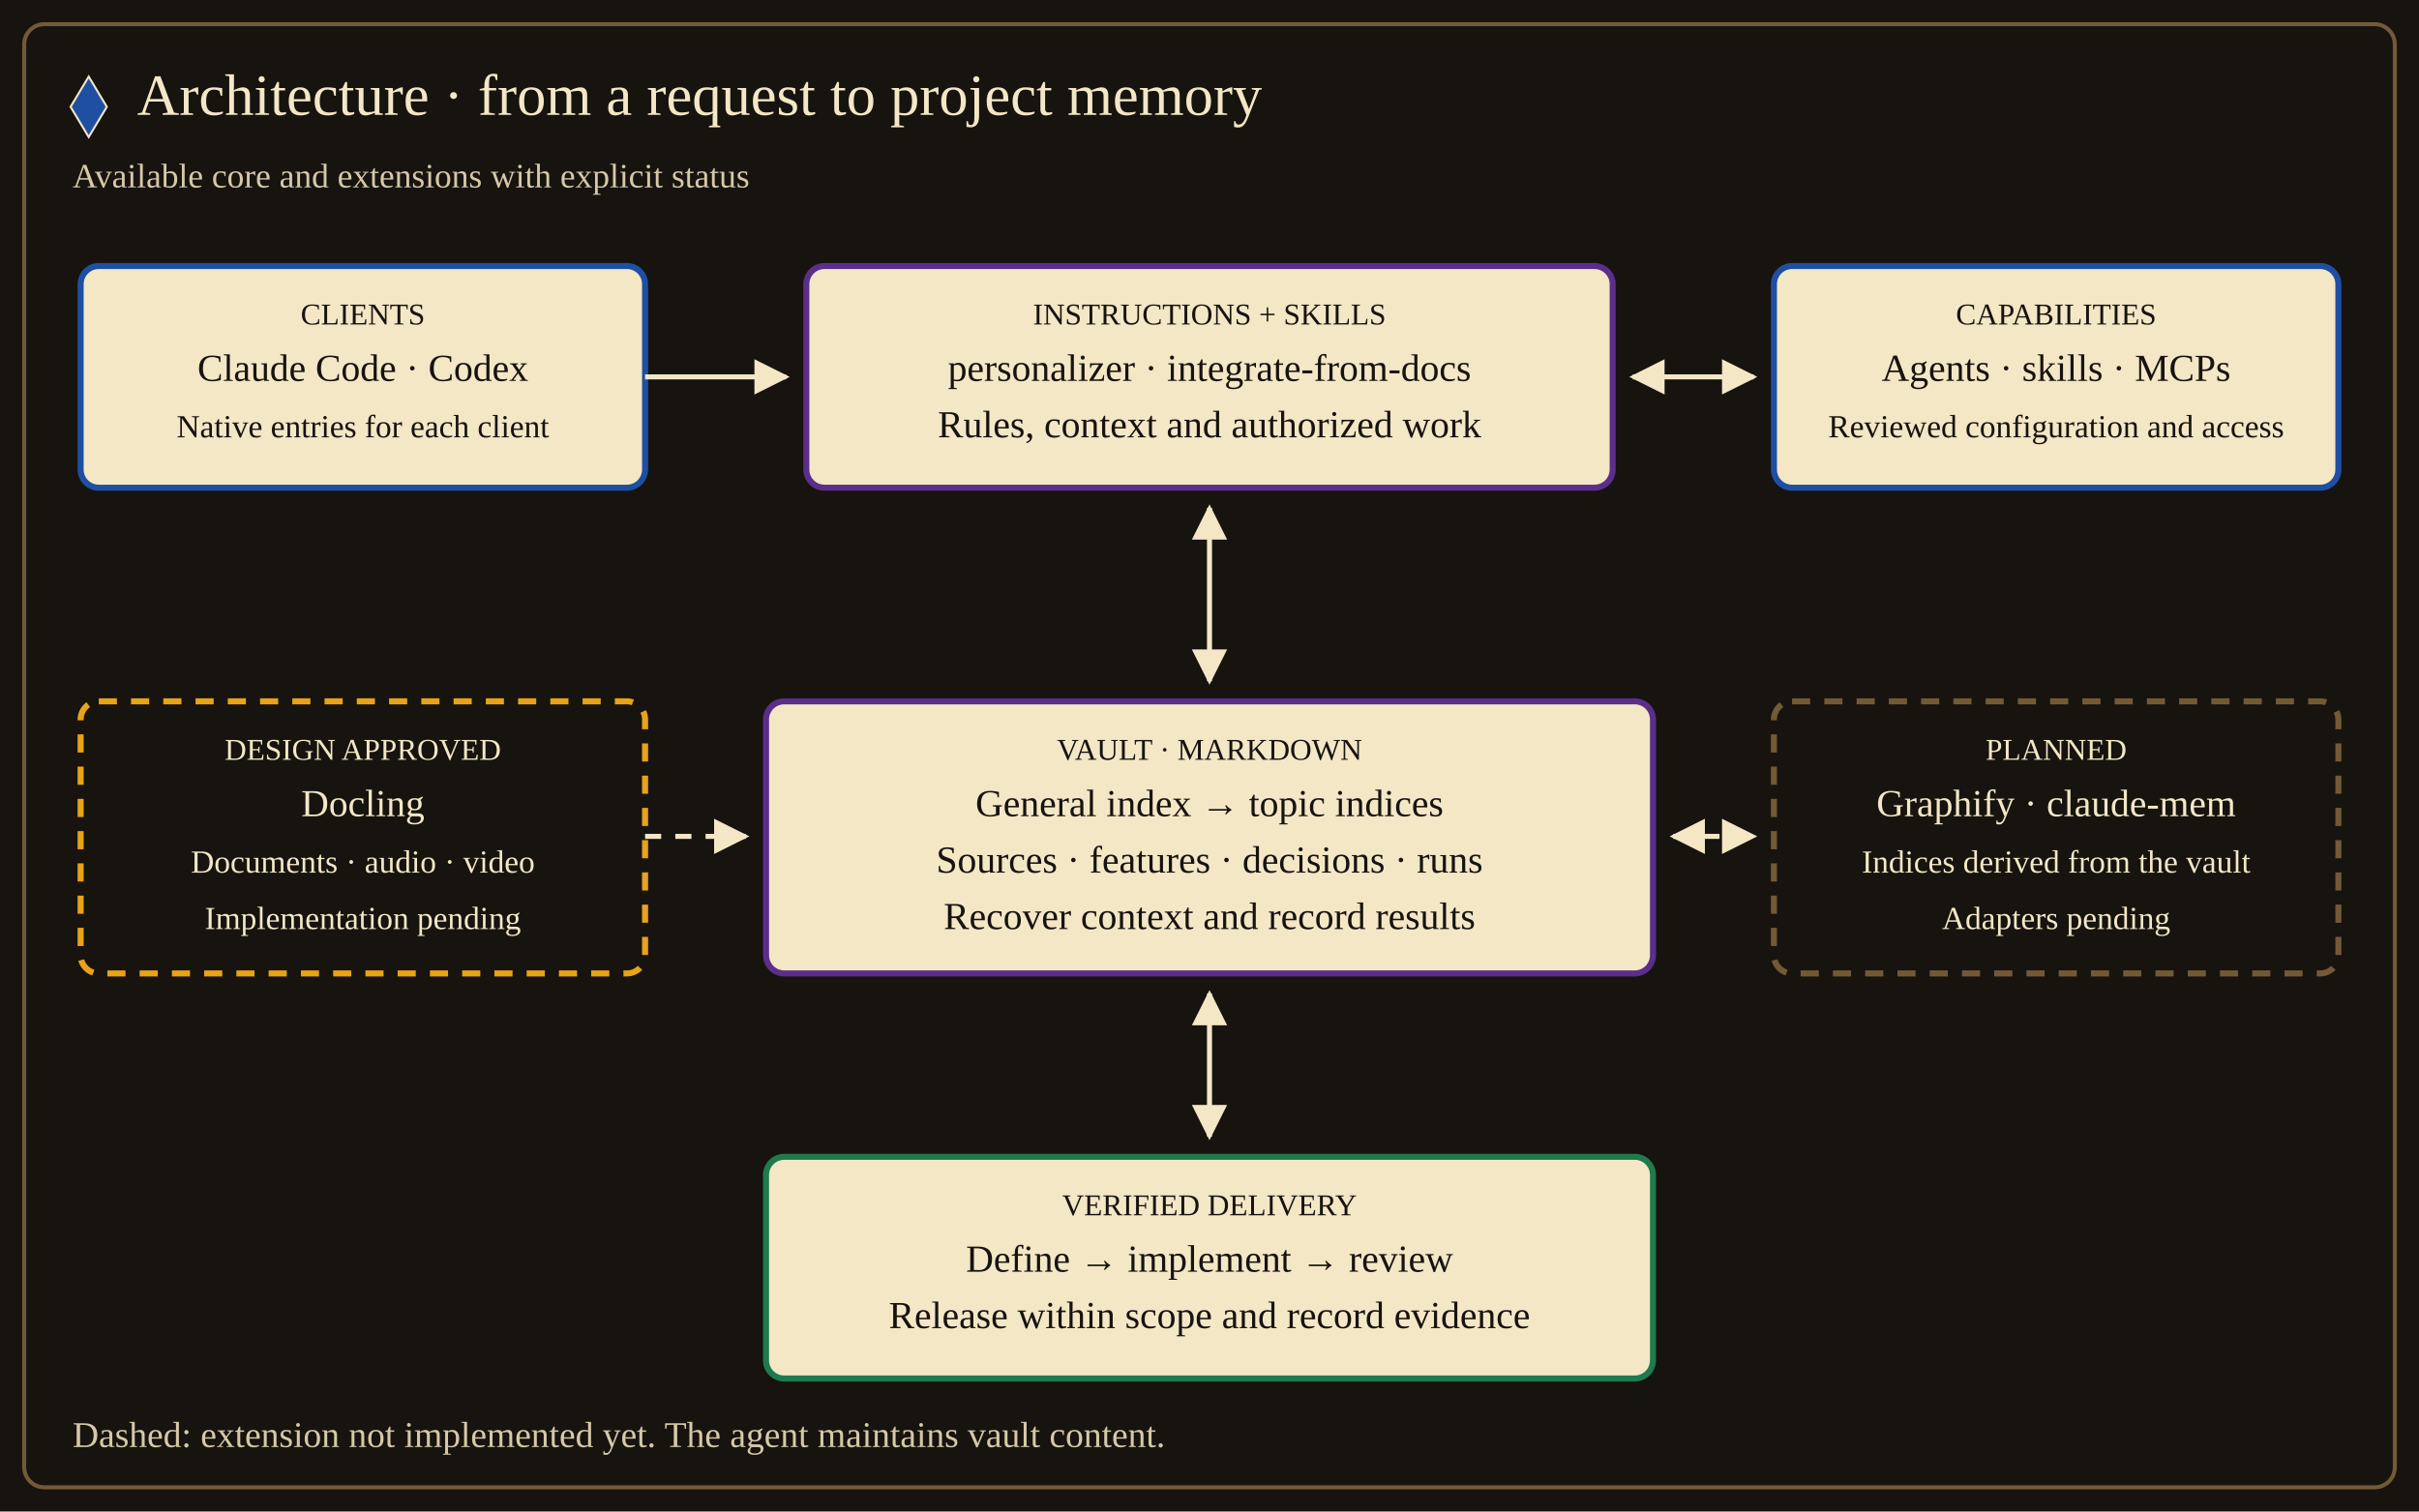
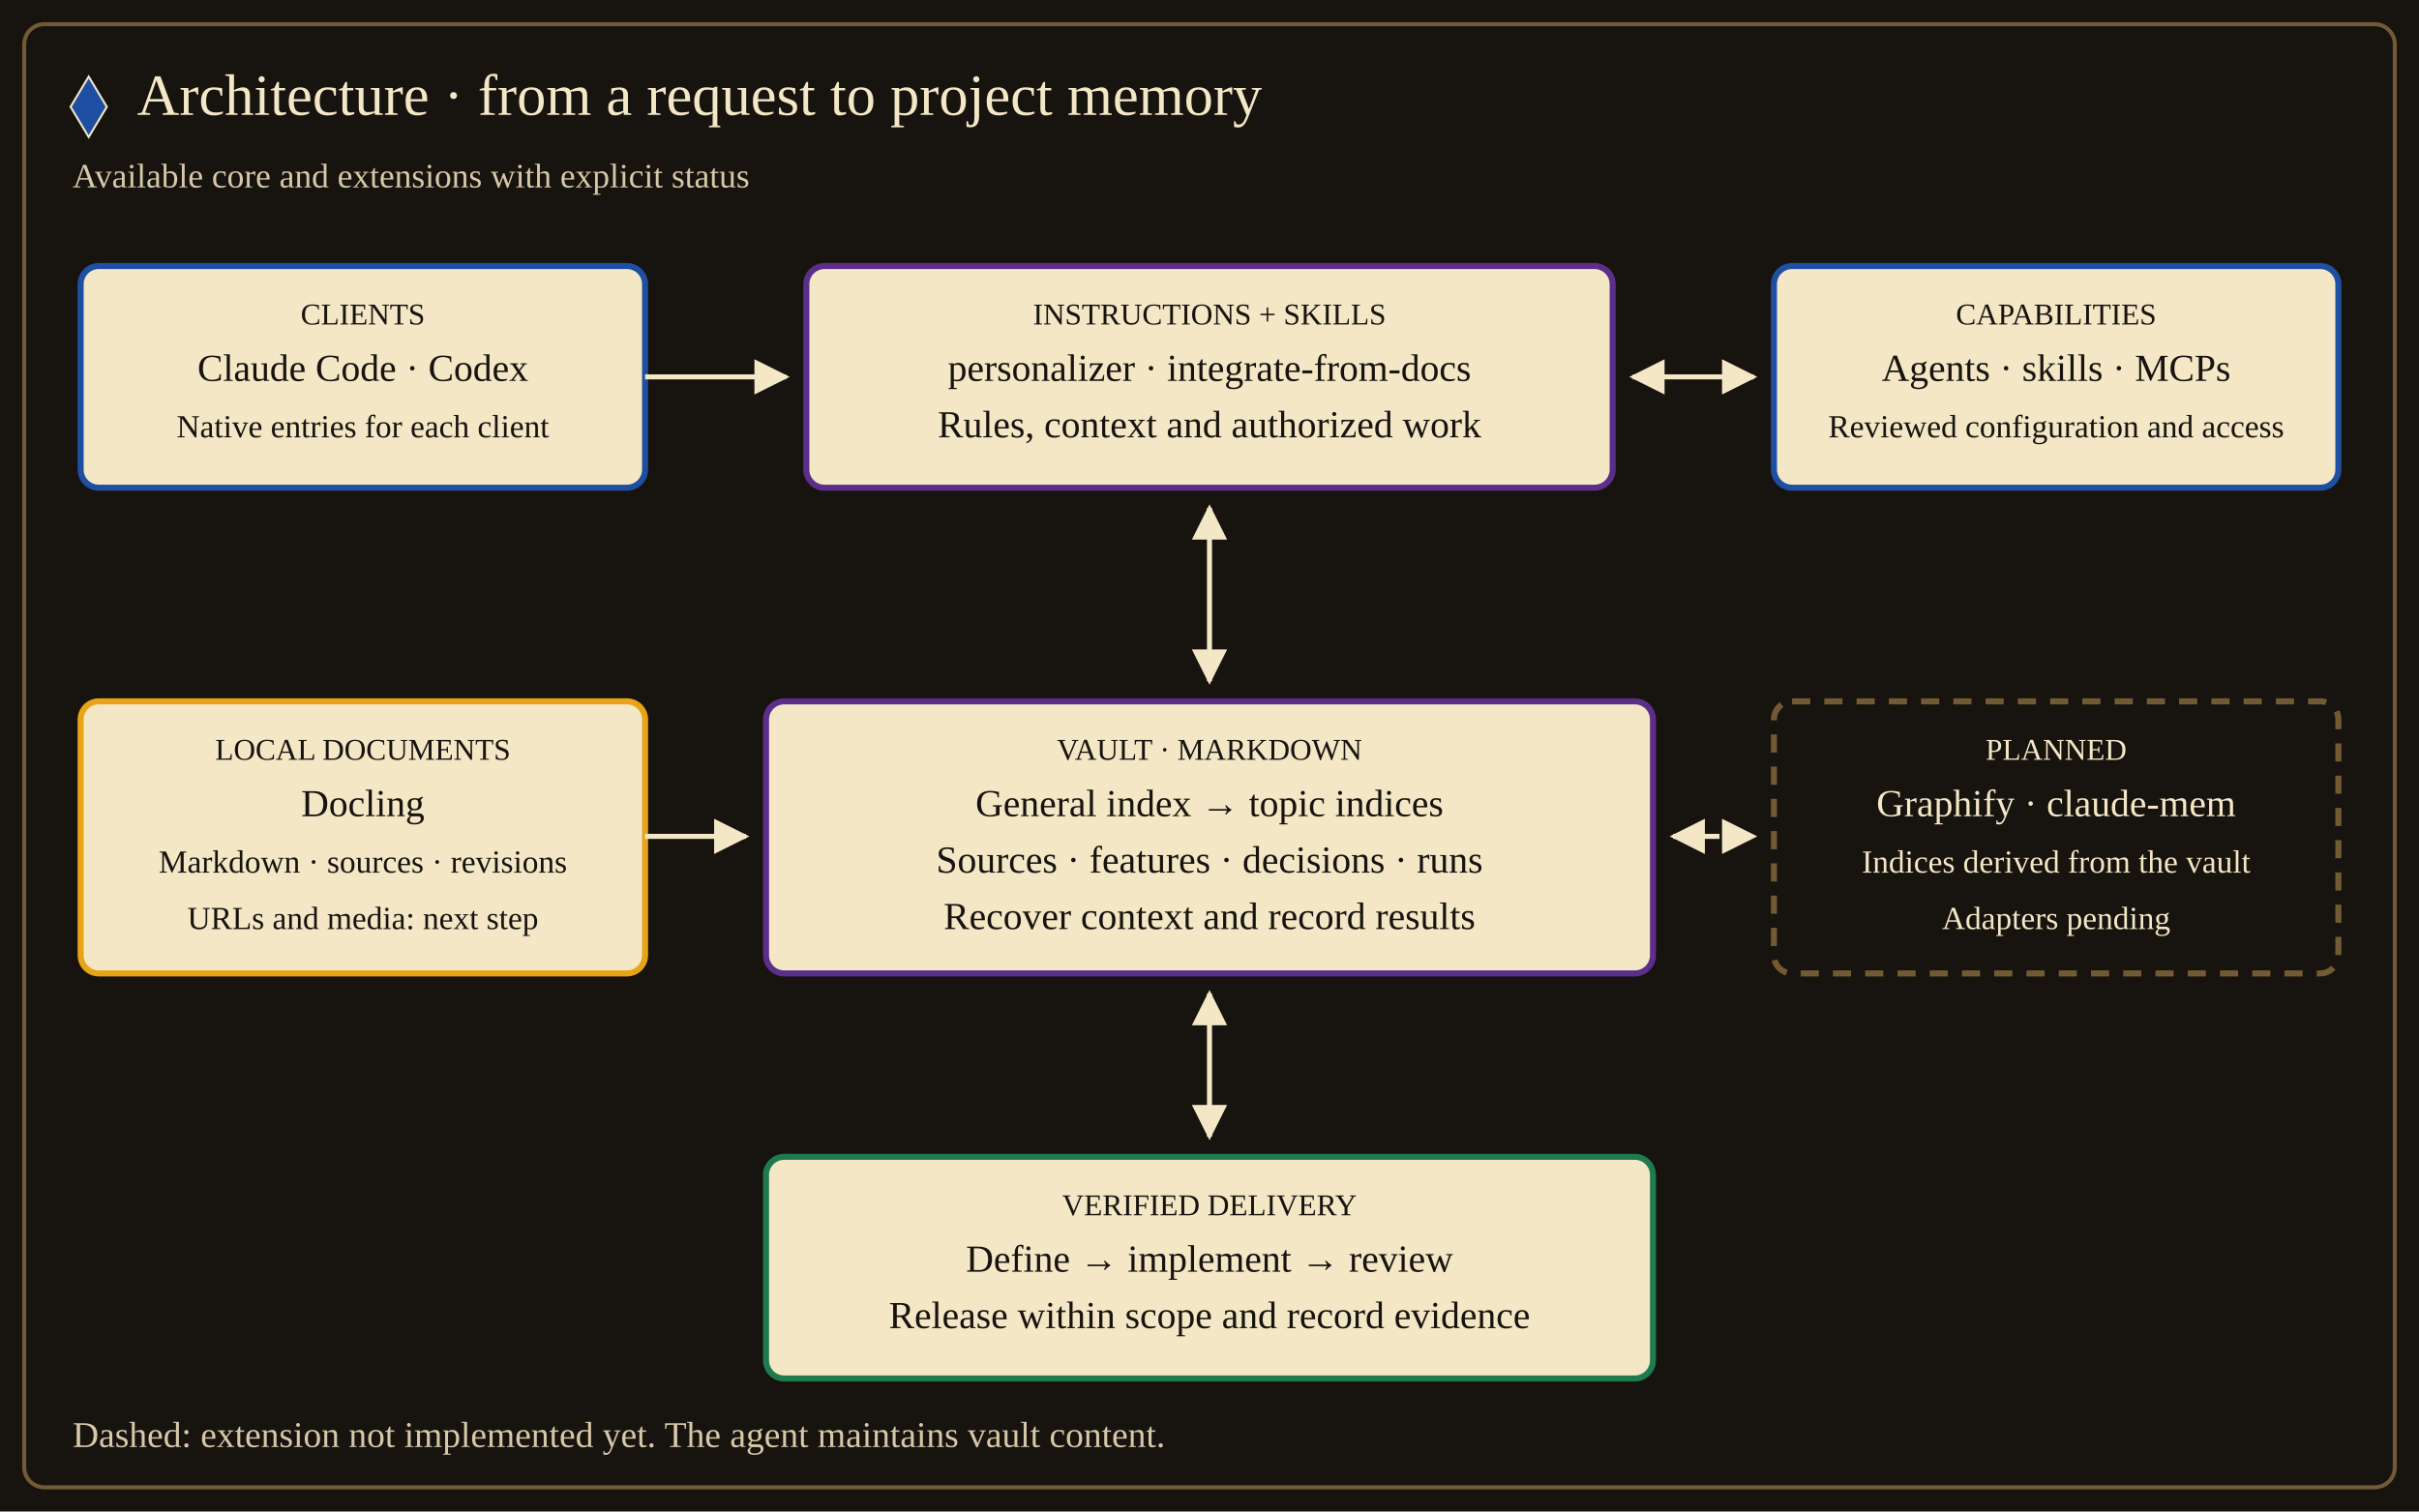
<svg xmlns="http://www.w3.org/2000/svg" viewBox="0 0 1200 750" width="1200" height="750" role="img" aria-labelledby="title desc" font-family="Georgia, 'Times New Roman', serif">
  <defs>
    <marker id="arrow" viewBox="0 0 10 10" refX="9" refY="5" markerWidth="7" markerHeight="7" orient="auto-start-reverse">
      <path d="M0 0 L10 5 L0 10 Z" fill="#F3E7C6" />
    </marker>
  </defs>
  <rect width="1200" height="750" fill="#17130f" />
  <rect x="12" y="12" width="1176" height="726" rx="10" fill="none" stroke="#725a35" stroke-width="2" />
  <path d="M35 53 L44 38 L53 53 L44 68 Z" fill="#1F4FA3" stroke="#F3E7C6" />
  <text x="68" y="57" text-anchor="start" font-size="29" fill="#F3E7C6" data-max-width="1080">Architecture · from a request to project memory</text>
  <text x="36" y="93" text-anchor="start" font-size="17" fill="#d6c8a8" data-max-width="1128">Available core and extensions with explicit status</text>
  <rect x="40" y="132" width="280" height="110" rx="9" fill="#F3E7C6" stroke="#1F4FA3" stroke-width="3" />
  <text x="180.0" y="161" text-anchor="middle" font-size="15" fill="#17130f" data-max-width="258">CLIENTS</text>
  <text x="180.0" y="189" text-anchor="middle" font-size="19" fill="#17130f" data-max-width="258">Claude Code · Codex</text>
  <text x="180.0" y="217" text-anchor="middle" font-size="16" fill="#17130f" data-max-width="258">Native entries for each client</text>
  <rect x="400" y="132" width="400" height="110" rx="9" fill="#F3E7C6" stroke="#5B2E8A" stroke-width="3" />
  <text x="600.0" y="161" text-anchor="middle" font-size="15" fill="#17130f" data-max-width="378">INSTRUCTIONS + SKILLS</text>
  <text x="600.0" y="189" text-anchor="middle" font-size="19" fill="#17130f" data-max-width="378">personalizer · integrate-from-docs</text>
  <text x="600.0" y="217" text-anchor="middle" font-size="19" fill="#17130f" data-max-width="378">Rules, context and authorized work</text>
  <rect x="880" y="132" width="280" height="110" rx="9" fill="#F3E7C6" stroke="#1F4FA3" stroke-width="3" />
  <text x="1020.0" y="161" text-anchor="middle" font-size="15" fill="#17130f" data-max-width="258">CAPABILITIES</text>
  <text x="1020.0" y="189" text-anchor="middle" font-size="19" fill="#17130f" data-max-width="258">Agents · skills · MCPs</text>
  <text x="1020.0" y="217" text-anchor="middle" font-size="16" fill="#17130f" data-max-width="258">Reviewed configuration and access</text>
-   <rect x="40" y="348" width="280" height="135" rx="9" fill="#17130f" stroke="#E8A317" stroke-width="3" stroke-dasharray="9 7" />
-   <text x="180.0" y="377" text-anchor="middle" font-size="15" fill="#F3E7C6" data-max-width="258">DESIGN APPROVED</text>
-   <text x="180.0" y="405" text-anchor="middle" font-size="19" fill="#F3E7C6" data-max-width="258">Docling</text>
-   <text x="180.0" y="433" text-anchor="middle" font-size="16" fill="#F3E7C6" data-max-width="258">Documents · audio · video</text>
-   <text x="180.0" y="461" text-anchor="middle" font-size="16" fill="#F3E7C6" data-max-width="258">Implementation pending</text>
+   <rect x="40" y="348" width="280" height="135" rx="9" fill="#F3E7C6" stroke="#E8A317" stroke-width="3" />
+   <text x="180.0" y="377" text-anchor="middle" font-size="15" fill="#17130f" data-max-width="258">LOCAL DOCUMENTS</text>
+   <text x="180.0" y="405" text-anchor="middle" font-size="19" fill="#17130f" data-max-width="258">Docling</text>
+   <text x="180.0" y="433" text-anchor="middle" font-size="16" fill="#17130f" data-max-width="258">Markdown · sources · revisions</text>
+   <text x="180.0" y="461" text-anchor="middle" font-size="16" fill="#17130f" data-max-width="258">URLs and media: next step</text>
  <rect x="380" y="348" width="440" height="135" rx="9" fill="#F3E7C6" stroke="#5B2E8A" stroke-width="3" />
  <text x="600.0" y="377" text-anchor="middle" font-size="15" fill="#17130f" data-max-width="418">VAULT · MARKDOWN</text>
  <text x="600.0" y="405" text-anchor="middle" font-size="19" fill="#17130f" data-max-width="418">General index → topic indices</text>
  <text x="600.0" y="433" text-anchor="middle" font-size="19" fill="#17130f" data-max-width="418">Sources · features · decisions · runs</text>
  <text x="600.0" y="461" text-anchor="middle" font-size="19" fill="#17130f" data-max-width="418">Recover context and record results</text>
  <rect x="880" y="348" width="280" height="135" rx="9" fill="#17130f" stroke="#725a35" stroke-width="3" stroke-dasharray="9 7" />
  <text x="1020.0" y="377" text-anchor="middle" font-size="15" fill="#F3E7C6" data-max-width="258">PLANNED</text>
  <text x="1020.0" y="405" text-anchor="middle" font-size="19" fill="#F3E7C6" data-max-width="258">Graphify · claude-mem</text>
  <text x="1020.0" y="433" text-anchor="middle" font-size="16" fill="#F3E7C6" data-max-width="258">Indices derived from the vault</text>
  <text x="1020.0" y="461" text-anchor="middle" font-size="16" fill="#F3E7C6" data-max-width="258">Adapters pending</text>
  <rect x="380" y="574" width="440" height="110" rx="9" fill="#F3E7C6" stroke="#1F7A4D" stroke-width="3" />
  <text x="600.0" y="603" text-anchor="middle" font-size="15" fill="#17130f" data-max-width="418">VERIFIED DELIVERY</text>
  <text x="600.0" y="631" text-anchor="middle" font-size="19" fill="#17130f" data-max-width="418">Define → implement → review</text>
  <text x="600.0" y="659" text-anchor="middle" font-size="19" fill="#17130f" data-max-width="418">Release within scope and record evidence</text>
  <path d="M320 187 H390" fill="none" stroke="#F3E7C6" stroke-width="2.5" marker-end="url(#arrow)" />
  <path d="M810 187 H870" fill="none" stroke="#F3E7C6" stroke-width="2.5" marker-end="url(#arrow)" marker-start="url(#arrow)" />
  <path d="M600 252 V338" fill="none" stroke="#F3E7C6" stroke-width="2.5" marker-end="url(#arrow)" marker-start="url(#arrow)" />
-   <path d="M320 415 H370" fill="none" stroke="#F3E7C6" stroke-width="2.5" marker-end="url(#arrow)" stroke-dasharray="8 7" />
+   <path d="M320 415 H370" fill="none" stroke="#F3E7C6" stroke-width="2.5" marker-end="url(#arrow)" />
  <path d="M830 415 H870" fill="none" stroke="#F3E7C6" stroke-width="2.5" marker-end="url(#arrow)" stroke-dasharray="8 7" marker-start="url(#arrow)" />
  <path d="M600 493 V564" fill="none" stroke="#F3E7C6" stroke-width="2.5" marker-end="url(#arrow)" marker-start="url(#arrow)" />
  <text x="36" y="718" text-anchor="start" font-size="18" fill="#d6c8a8" data-max-width="1128">Dashed: extension not implemented yet. The agent maintains vault content.</text>
</svg>
